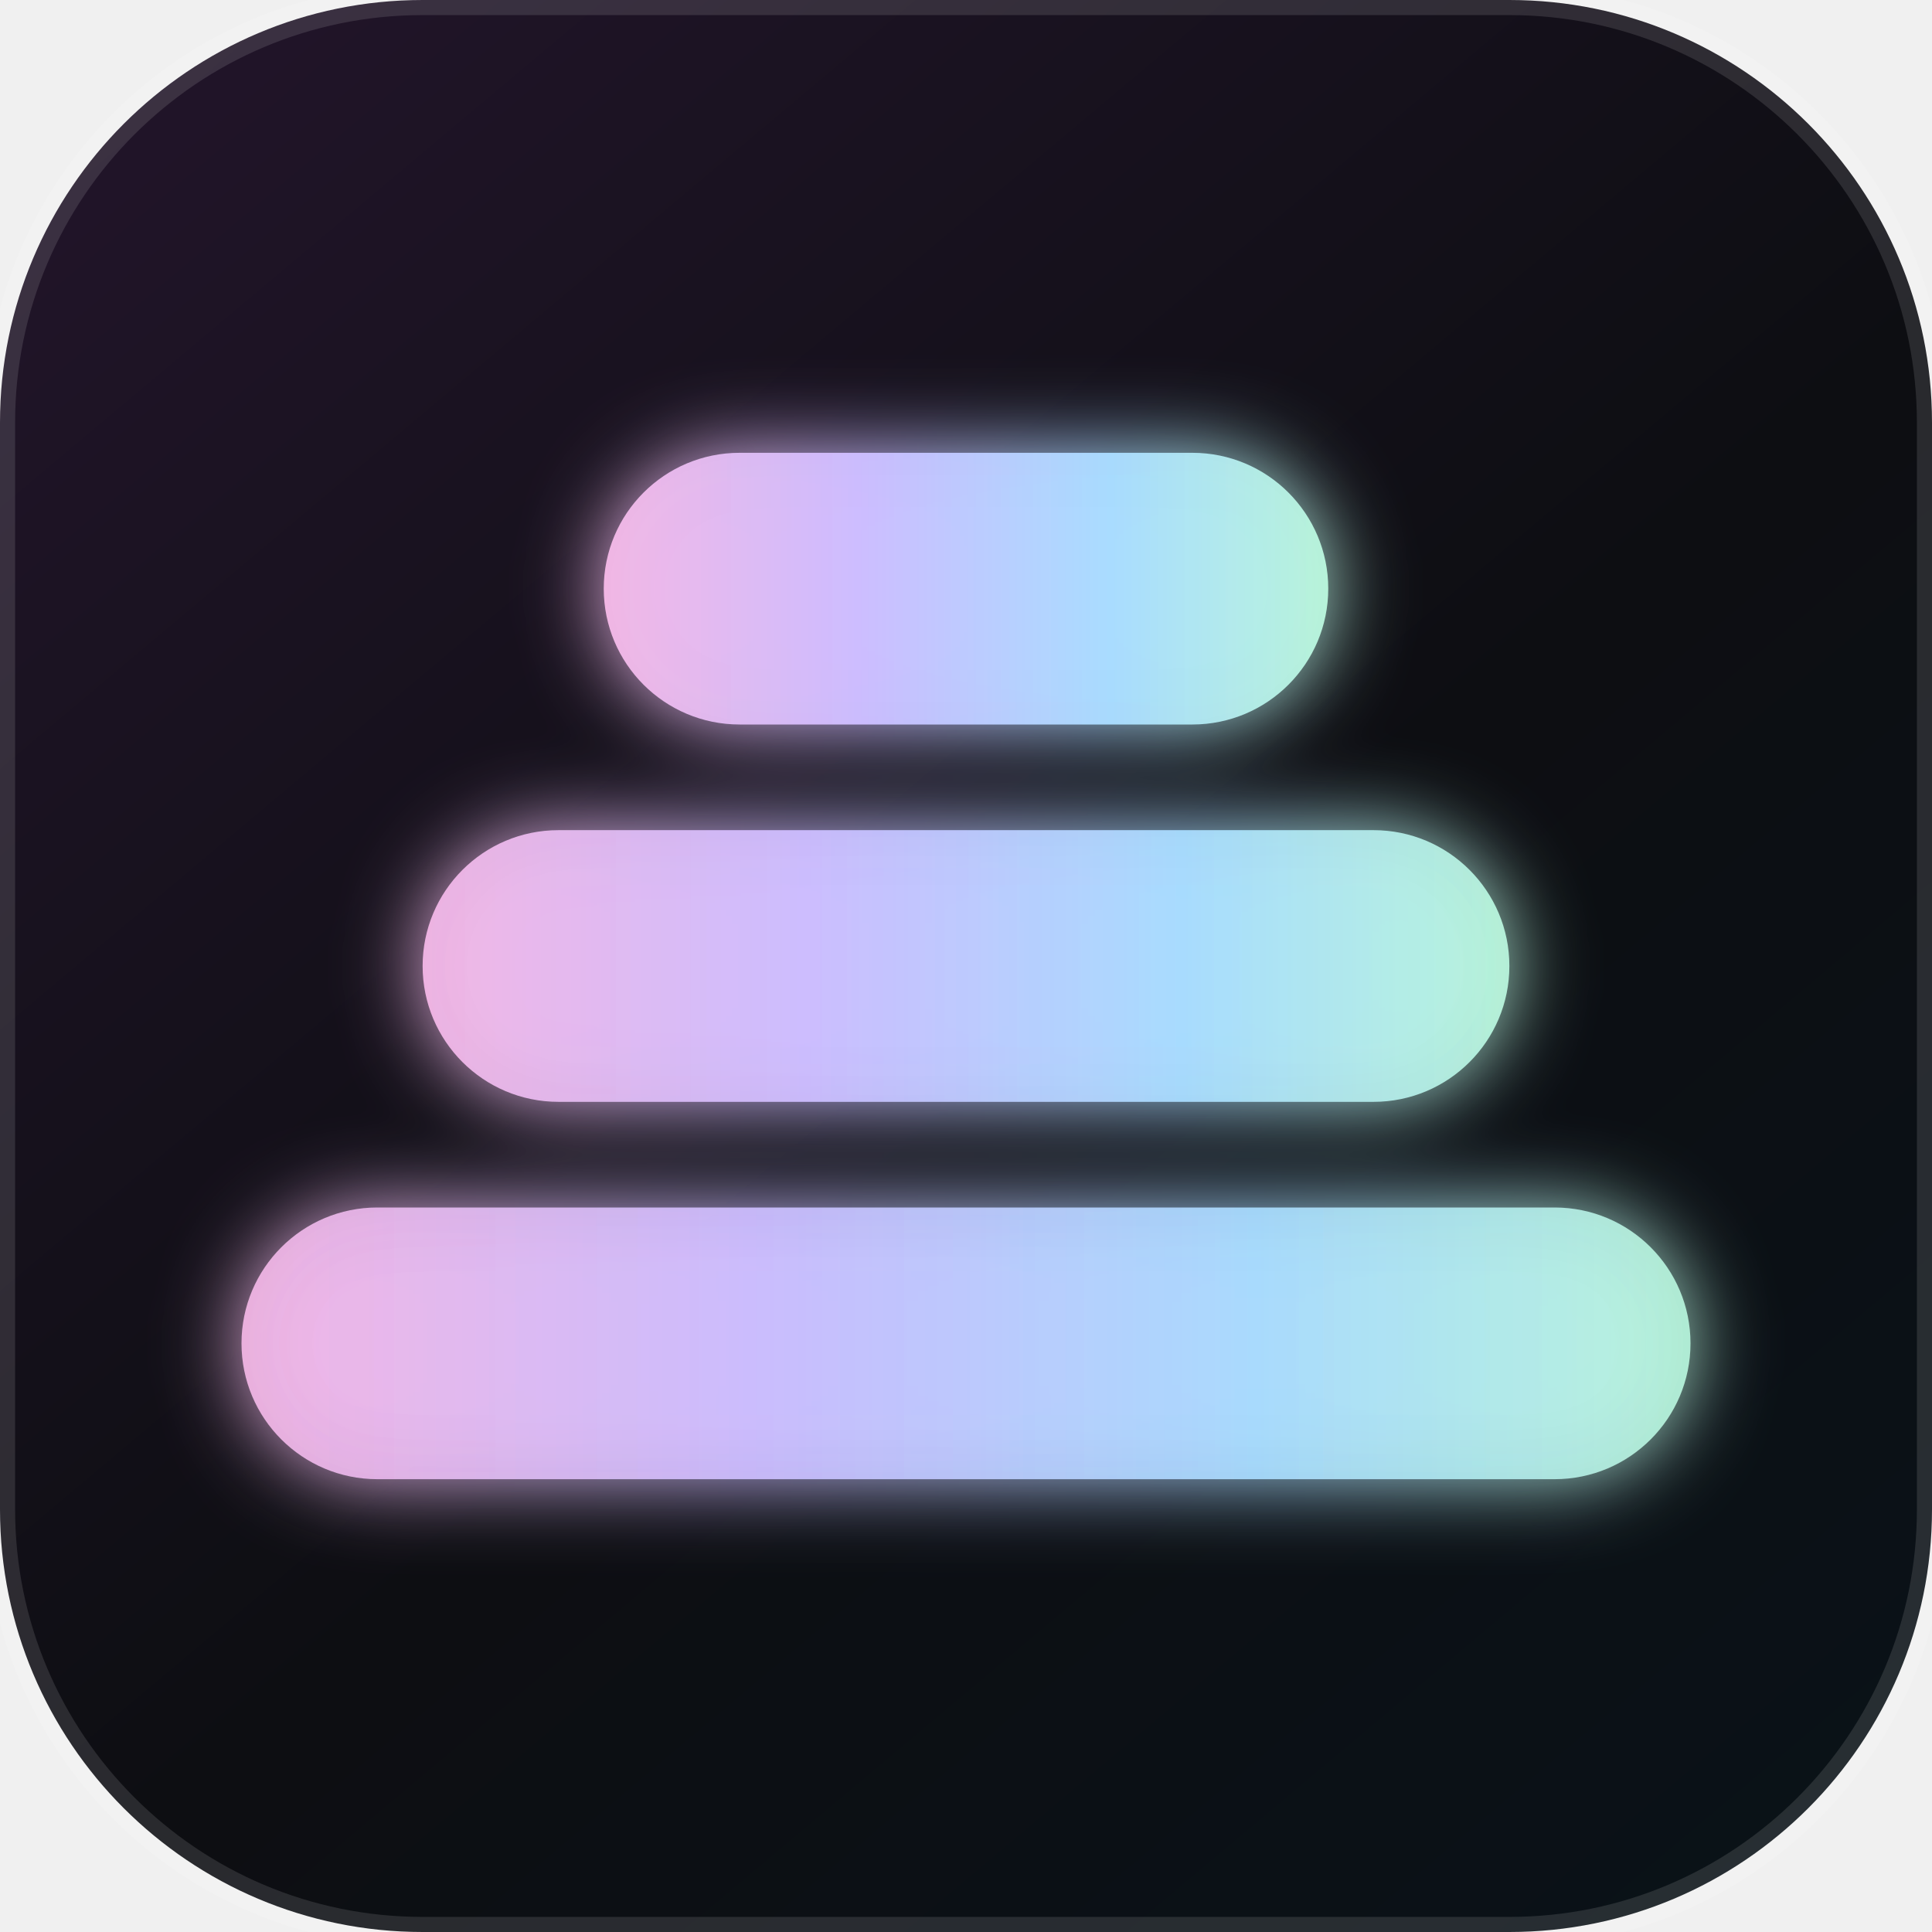
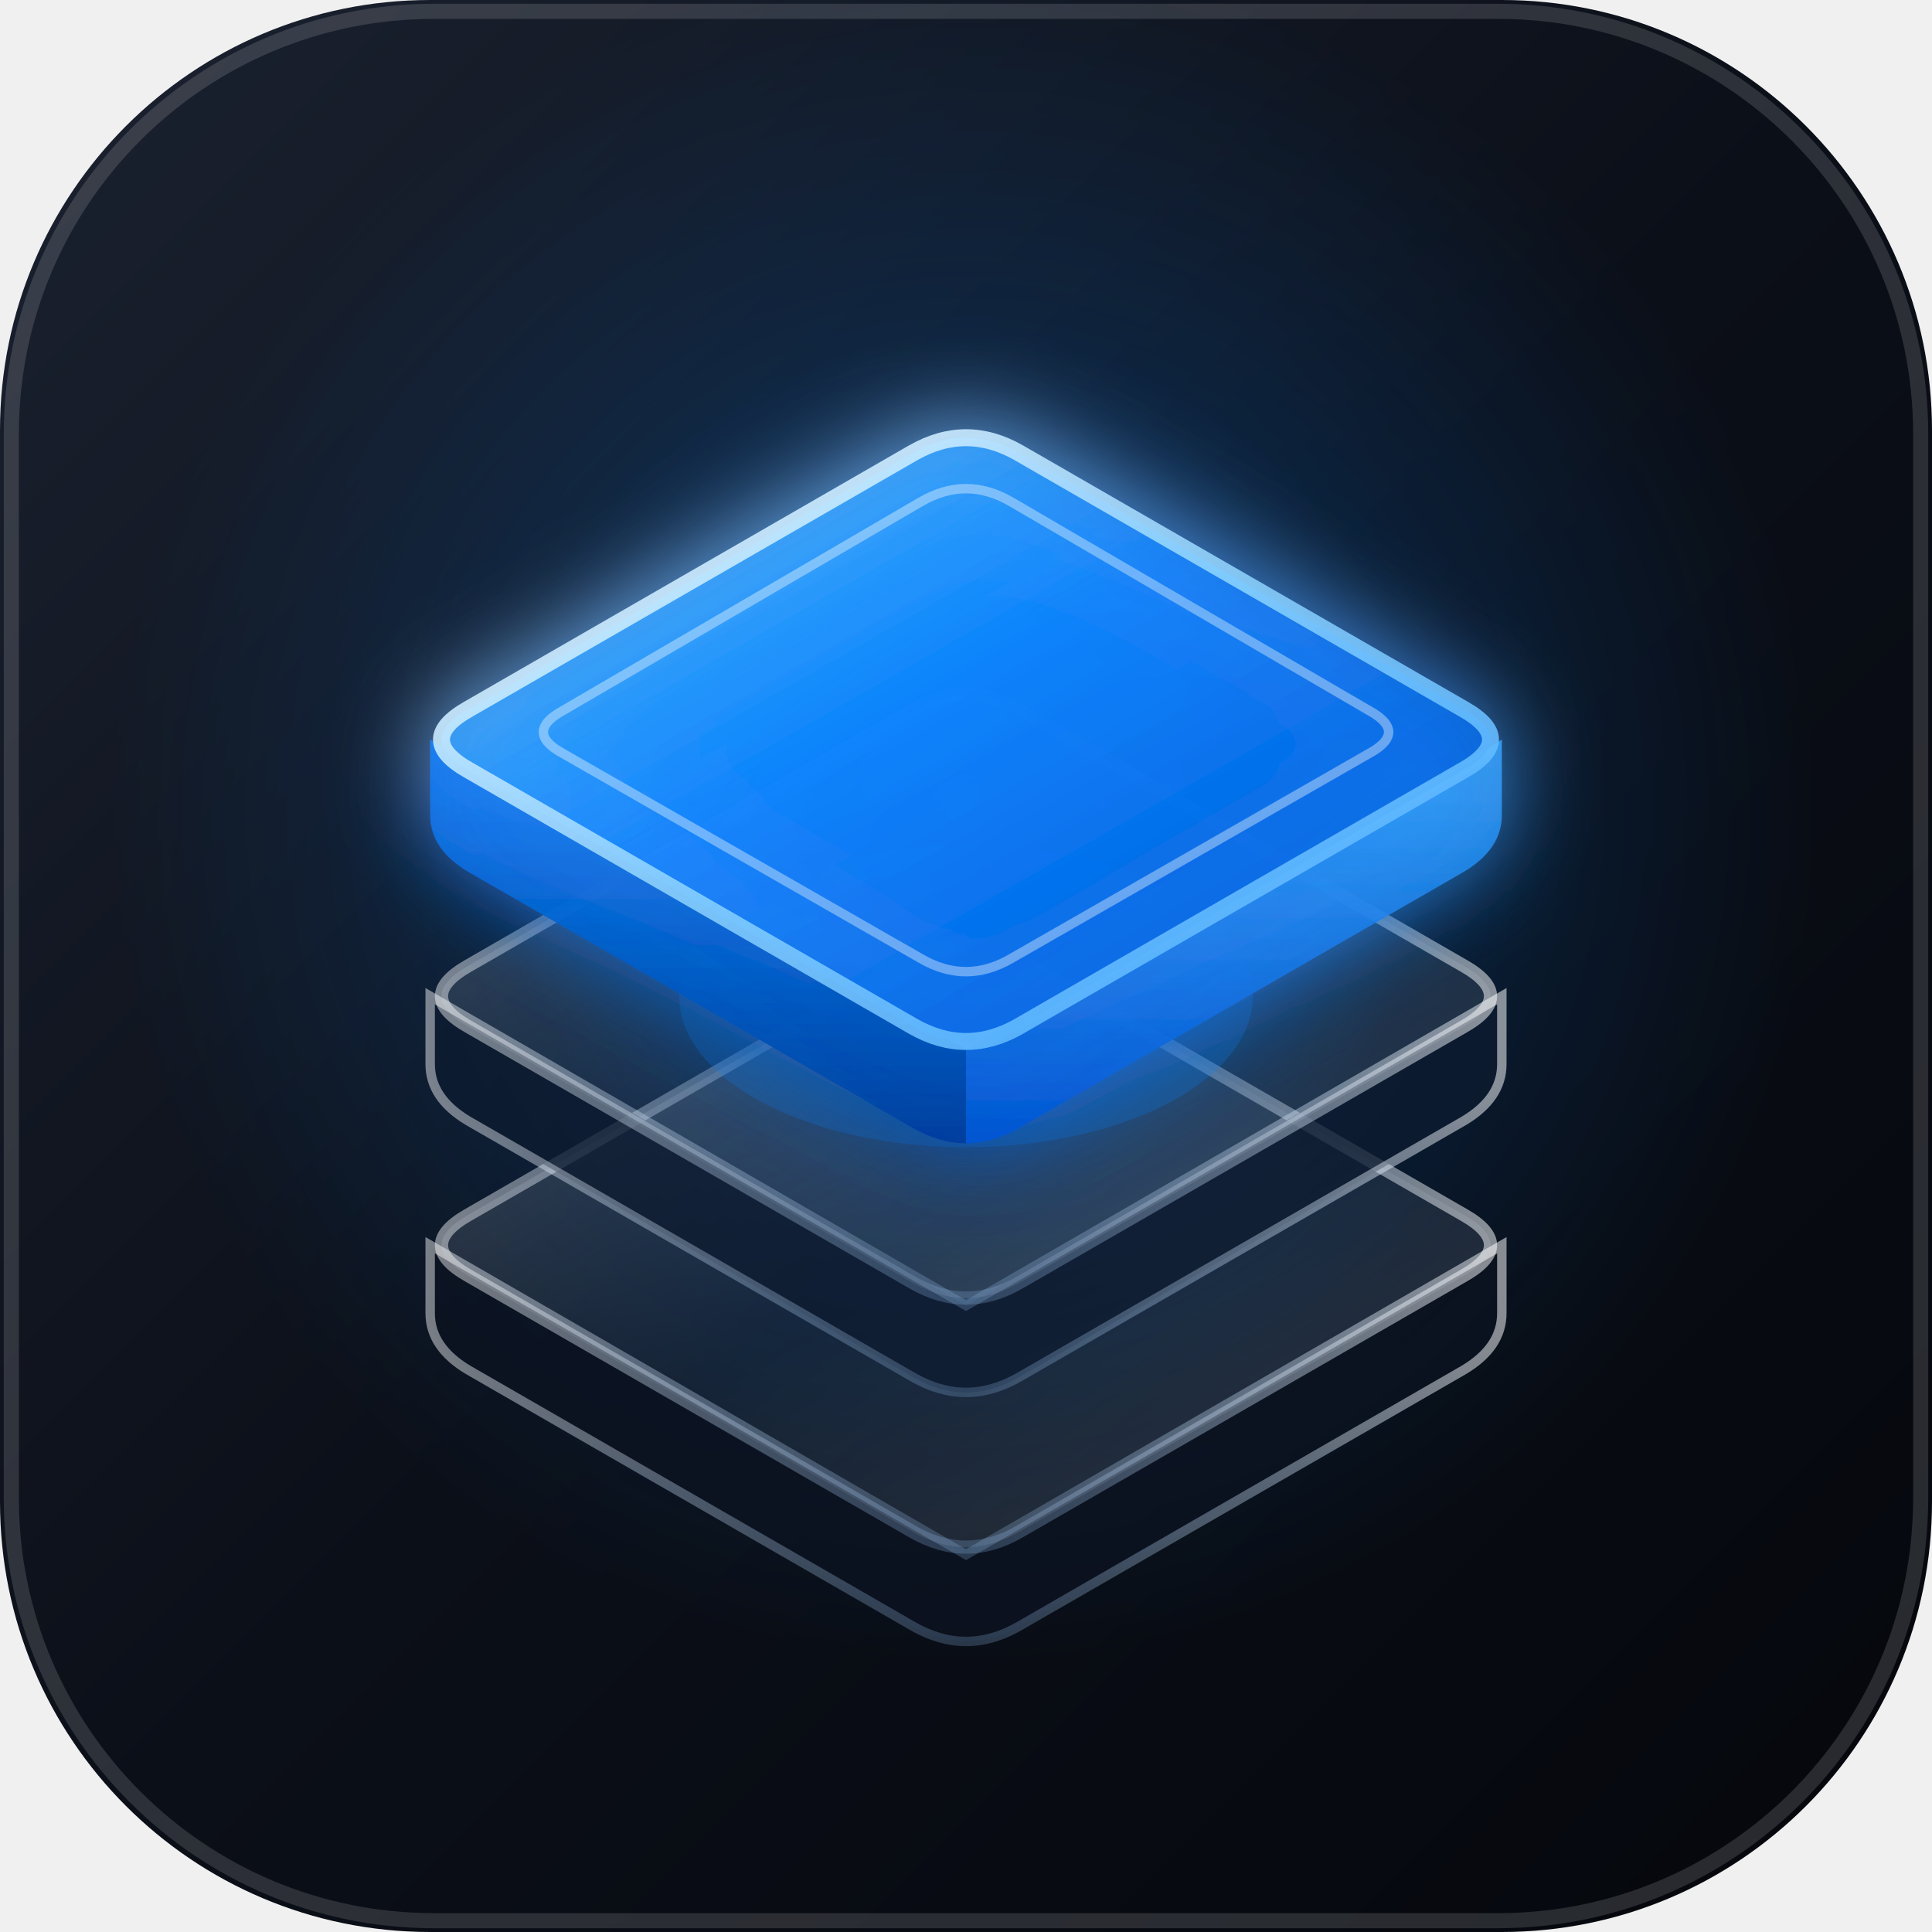
- <svg xmlns="http://www.w3.org/2000/svg" viewBox="0 0 64 64" role="img" aria-label="The Stack">
+ <svg xmlns="http://www.w3.org/2000/svg" viewBox="0 0 512 512" width="512" height="512">
  <defs>
-     <linearGradient id="bg" x1="8%" y1="0%" x2="92%" y2="100%">
-       <stop offset="0%" stop-color="#22152a" />
-       <stop offset="55%" stop-color="#0d0e12" />
-       <stop offset="100%" stop-color="#0a1218" />
+     <linearGradient id="bg" x1="0" y1="0" x2="1" y2="1">
+       <stop offset="0%" stop-color="#1b2230" />
+       <stop offset="50%" stop-color="#0b0f18" />
+       <stop offset="100%" stop-color="#05070c" />
    </linearGradient>
-     <linearGradient id="bar" x1="0%" y1="50%" x2="100%" y2="50%">
-       <stop offset="0%" stop-color="#f3b8e6" />
-       <stop offset="35%" stop-color="#cdbdff" />
-       <stop offset="70%" stop-color="#a9dcff" />
-       <stop offset="100%" stop-color="#b9f5dc" />
+     <radialGradient id="blueGlow" cx="50%" cy="42%" r="44%">
+       <stop offset="0%" stop-color="#0a84ff" stop-opacity="0.55" />
+       <stop offset="55%" stop-color="#0a84ff" stop-opacity="0.14" />
+       <stop offset="100%" stop-color="#0a84ff" stop-opacity="0" />
+     </radialGradient>
+     <linearGradient id="smokeFace" x1="0" y1="0" x2="1" y2="1">
+       <stop offset="0%" stop-color="#ffffff" stop-opacity="0.22" />
+       <stop offset="48%" stop-color="#7c96b8" stop-opacity="0.09" />
+       <stop offset="100%" stop-color="#ffffff" stop-opacity="0.16" />
    </linearGradient>
-     <filter id="glow" x="-40%" y="-40%" width="180%" height="180%">
-       <feGaussianBlur stdDeviation="1.35" result="b" />
+     <linearGradient id="smokeEdge" x1="0" y1="0" x2="1" y2="0">
+       <stop offset="0%" stop-color="#ffffff" stop-opacity="0.45" />
+       <stop offset="50%" stop-color="#8bb8e8" stop-opacity="0.24" />
+       <stop offset="100%" stop-color="#ffffff" stop-opacity="0.52" />
+     </linearGradient>
+     <linearGradient id="blueFace" x1="0" y1="0" x2="1" y2="1">
+       <stop offset="0%" stop-color="#64c8ff" stop-opacity="0.92" />
+       <stop offset="45%" stop-color="#0a84ff" stop-opacity="0.82" />
+       <stop offset="100%" stop-color="#0055d4" stop-opacity="0.90" />
+     </linearGradient>
+     <linearGradient id="blueRim" x1="0" y1="0" x2="1" y2="1">
+       <stop offset="0%" stop-color="#ffffff" stop-opacity="0.95" />
+       <stop offset="50%" stop-color="#8fd4ff" stop-opacity="0.85" />
+       <stop offset="100%" stop-color="#38a2ff" stop-opacity="0.95" />
+     </linearGradient>
+     <linearGradient id="blueSideL" x1="0" y1="0" x2="0" y2="1">
+       <stop offset="0%" stop-color="#0a84ff" stop-opacity="0.88" />
+       <stop offset="100%" stop-color="#003f9e" stop-opacity="0.95" />
+     </linearGradient>
+     <linearGradient id="blueSideR" x1="0" y1="0" x2="0" y2="1">
+       <stop offset="0%" stop-color="#38a6ff" stop-opacity="0.85" />
+       <stop offset="100%" stop-color="#0055d4" stop-opacity="0.92" />
+     </linearGradient>
+     <filter id="softGlow" x="-25%" y="-25%" width="150%" height="150%">
+       <feGaussianBlur stdDeviation="12" result="blur" />
      <feMerge>
-         <feMergeNode in="b" />
+         <feMergeNode in="blur" />
        <feMergeNode in="SourceGraphic" />
      </feMerge>
    </filter>
  </defs>
-   <rect width="64" height="64" rx="14" fill="url(#bg)" />
-   <rect width="64" height="64" rx="14" fill="none" stroke="rgba(255,255,255,0.12)" stroke-width="1" />
-   <g filter="url(#glow)">
-     <rect x="20" y="15" width="24" height="9" rx="4.5" fill="url(#bar)" opacity="0.98" />
-     <rect x="14" y="27.5" width="36" height="9" rx="4.5" fill="url(#bar)" opacity="0.95" />
-     <rect x="8" y="40" width="48" height="9" rx="4.5" fill="url(#bar)" opacity="0.92" />
+   <rect width="512" height="512" rx="114" fill="url(#bg)" />
+   <rect x="3" y="3" width="506" height="506" rx="112" fill="none" stroke="#ffffff" stroke-opacity="0.14" stroke-width="4" />
+   <rect width="512" height="512" rx="114" fill="url(#blueGlow)" />
+   <g transform="translate(0, 128)">
+     <path d="M114 202 L114 220 Q114 229 124 235 L242 303 Q256 311 270 303 L388 235 Q398 229 398 220 L398 202 L256 284 Z" fill="#0c1320" fill-opacity="0.72" stroke="url(#smokeEdge)" stroke-width="2.5" />
+     <path d="M242 126 Q256 118 270 126 L388 194 Q402 202 388 210 L270 278 Q256 286 242 278 L124 210 Q110 202 124 194 Z" fill="url(#smokeFace)" stroke="url(#smokeEdge)" stroke-width="3.5" />
+   </g>
+   <g transform="translate(0, 62)">
+     <path d="M114 202 L114 220 Q114 229 124 235 L242 303 Q256 311 270 303 L388 235 Q398 229 398 220 L398 202 L256 284 Z" fill="#0e1b30" fill-opacity="0.76" stroke="url(#smokeEdge)" stroke-width="2.5" />
+     <path d="M242 126 Q256 118 270 126 L388 194 Q402 202 388 210 L270 278 Q256 286 242 278 L124 210 Q110 202 124 194 Z" fill="url(#smokeFace)" stroke="url(#smokeEdge)" stroke-width="3.5" />
+     <ellipse cx="256" cy="202" rx="76" ry="40" fill="#0a84ff" fill-opacity="0.22" />
+   </g>
+   <g transform="translate(0, -6)" filter="url(#softGlow)">
+     <path d="M114 202 L114 222 Q114 231 124 237 L242 305 Q249 309 256 309 L256 284 L124 208 Z" fill="url(#blueSideL)" />
+     <path d="M398 202 L398 222 Q398 231 388 237 L270 305 Q263 309 256 309 L256 284 L388 208 Z" fill="url(#blueSideR)" />
+     <path d="M242 126 Q256 118 270 126 L388 194 Q402 202 388 210 L270 278 Q256 286 242 278 L124 210 Q110 202 124 194 Z" fill="url(#blueFace)" stroke="url(#blueRim)" stroke-width="4.5" />
+     <path d="M244 139 Q256 132 268 139 L364 195 Q372 200 364 205 L268 260 Q256 267 244 260 L148 205 Q140 200 148 195 Z" fill="none" stroke="#ffffff" stroke-opacity="0.38" stroke-width="2.5" />
  </g>
</svg>
